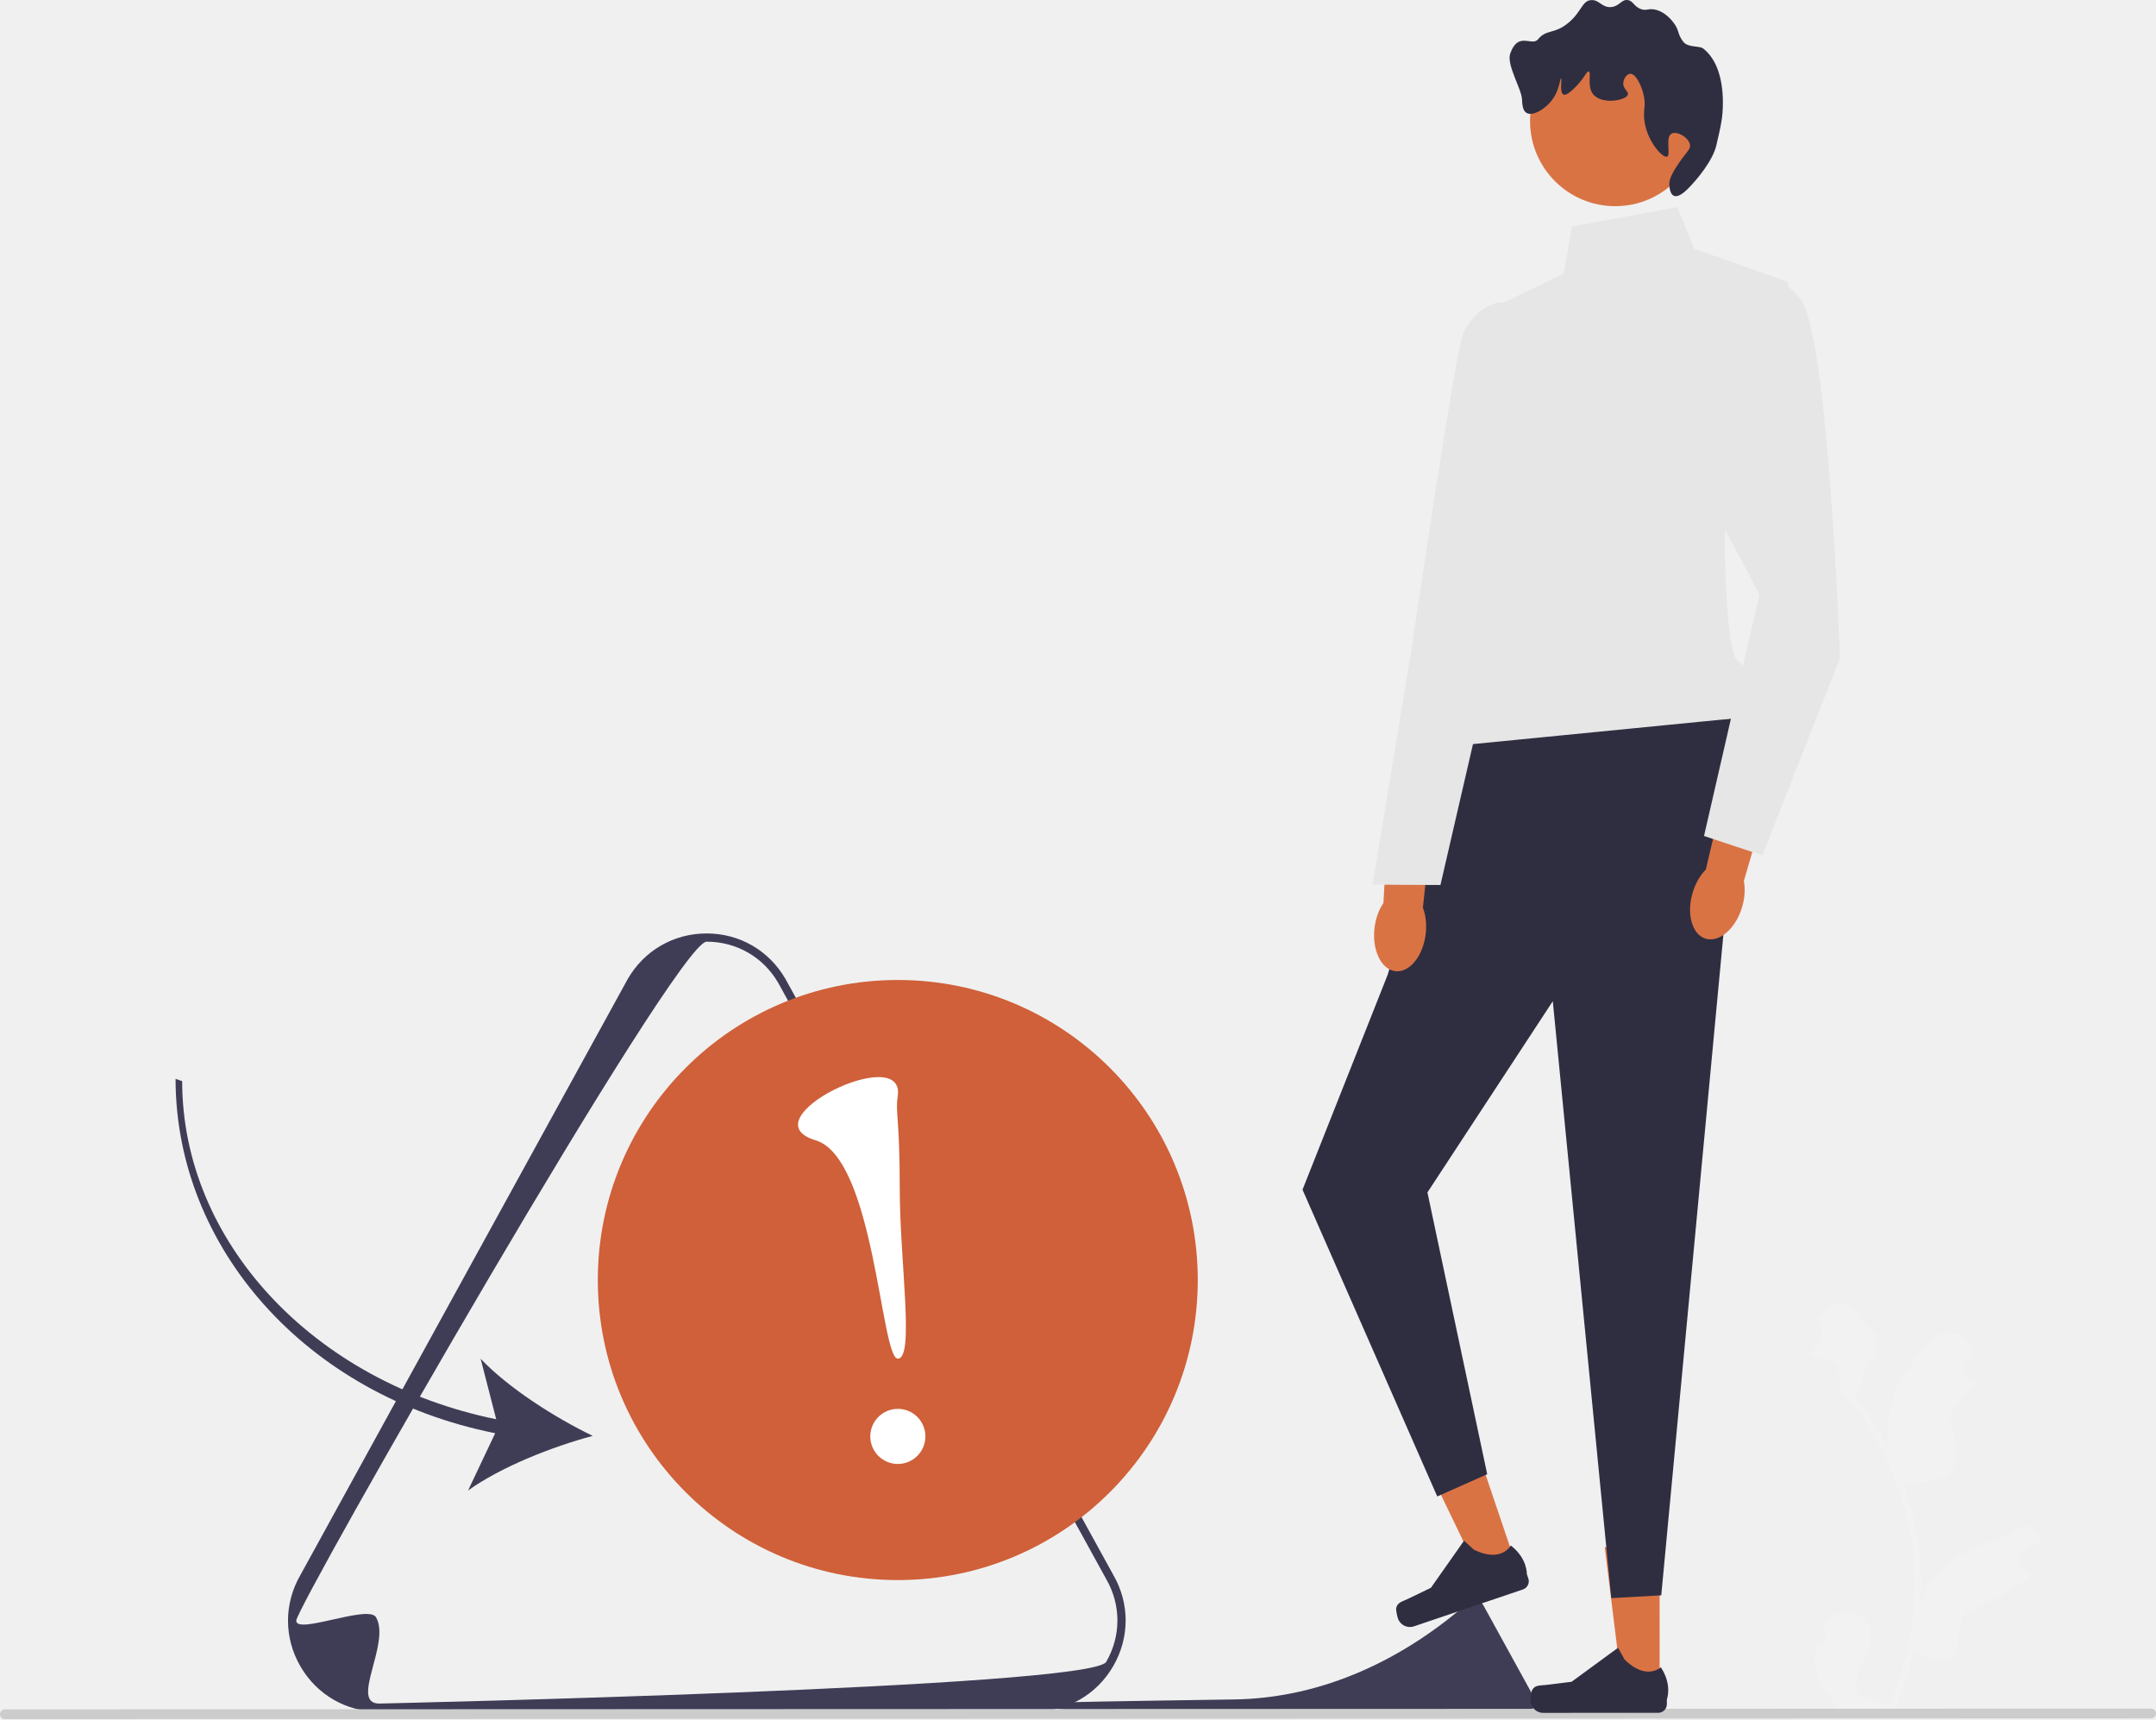
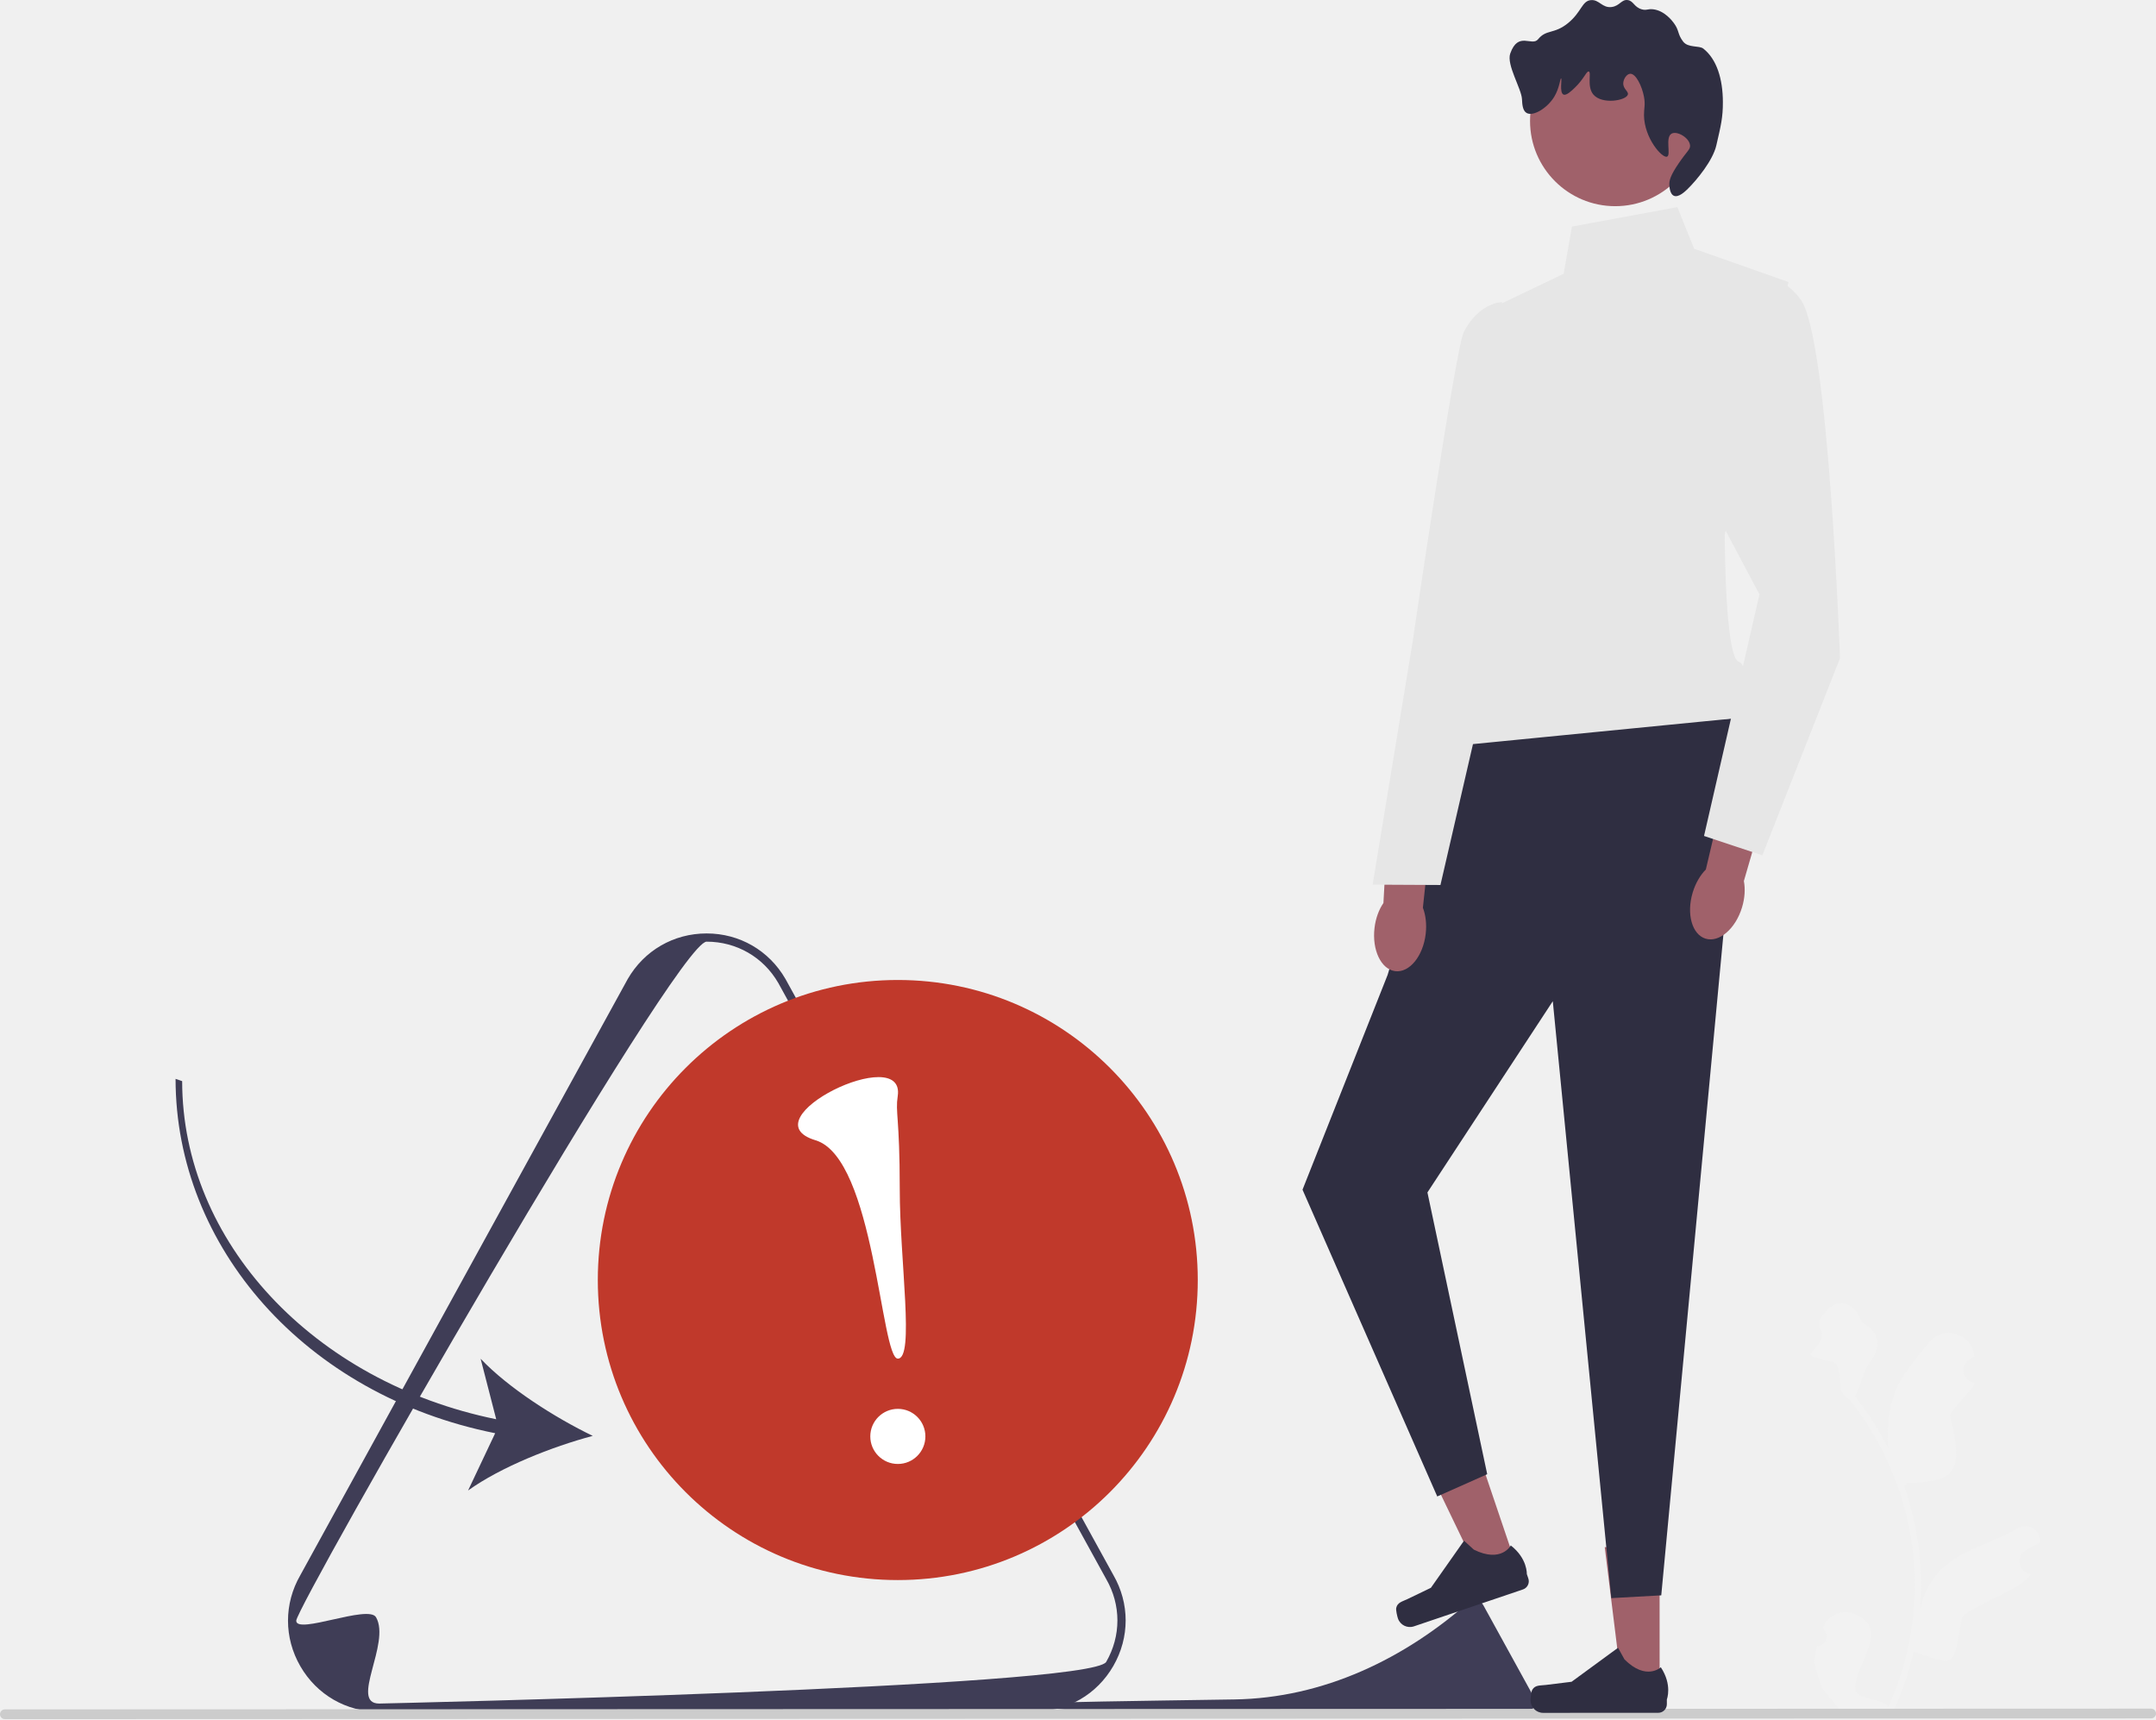
<svg xmlns="http://www.w3.org/2000/svg" width="524.67" height="418.271" viewBox="0 0 524.67 418.271">
  <path d="M442.174,400.477c2.066,.129,3.207-2.438,1.643-3.934l-.156-.618c.02-.049,.041-.099,.062-.148,1.232-2.94,4.625-4.332,7.571-3.114,9.314,3.851-.52,12.7,.22,18.688,.259,2.067,8.355,2.18,7.897,4.209,4.305-9.412,6.568-19.689,6.565-30.023-.001-2.597-.144-5.193-.435-7.783-.24-2.118-.57-4.224-.997-6.31-2.31-11.276-7.306-22.016-14.511-30.985-3.463-1.891-1.351-4.85-3.096-8.395-.627-1.279-6.218-1.307-6.451-2.709,.25,.033,3.864-3.721,2.671-5.577-.786-1.221-.541-2.776,.468-3.82,.099-.102,.192-.21,.278-.326,2.981-4.044,7.09-3.34,9.237,2.154,4.583,2.311,4.629,6.146,1.818,9.836-1.788,2.347-2.033,5.523-3.601,8.036,.162,.207,.33,.407,.491,.613,2.962,3.797,5.525,7.878,7.685,12.166-.612-4.766,.287-10.508,1.821-14.21,1.759-4.248,5.07-7.822,7.969-11.497,3.463-4.389,10.51-2.397,11.123,3.16,.006,.053,.012,.107,.017,.16-.429,.242-.849,.499-1.259,.771-2.339,1.548-1.528,5.174,1.244,5.601l.063,.01c-.154,1.544-5.633,6.407-6.02,7.912,3.705,14.308,.933,16.198-10.466,16.437l-.598,.852c1.08,3.106,1.95,6.286,2.602,9.507,.615,2.99,1.042,6.013,1.282,9.048,.298,3.83,.274,7.679-.048,11.503l.019-.136c.819-4.211,3.104-8.146,6.423-10.872,4.944-4.064,11.931-5.563,17.265-8.83,2.568-1.573,5.86,.457,5.412,3.435l-.022,.143c-.794,.323-1.569,.698-2.318,1.118-.429,.242-.85,.5-1.26,.772-2.339,1.548-1.528,5.175,1.245,5.6l.063,.01c.045,.006,.084,.013,.129,.019-1.362,3.236-14.336,7.801-16.711,10.392-2.31,12.498-1.175,12.126-11.811,8.49h-.006c-1.161,5.064-2.858,10.012-5.039,14.728l-18.02,.006c-.065-.2-.123-.407-.181-.607,1.666,.103,3.346,.005,4.986-.299-1.338-1.64-2.675-3.293-4.013-4.933-.032-.032-.058-.065-.084-.097l-.02-.025-1.855-6.107c.146-1.355,.385-2.698,.71-4.021l0-0v0Z" fill="#f2f2f2" />
  <path d="M251.744,416.42l-159.457,.055c-8.011,.003-15.186-4.137-19.194-11.073-2.004-3.469-3.006-7.273-3.008-11.079-.001-3.805,.999-7.611,3-11.081l79.678-145.049c4.003-6.939,11.176-11.083,19.187-11.086s15.186,4.136,19.195,11.073l79.788,145.012c1.999,3.459,2.999,7.26,2.999,11.063-0,3.803-1,7.609-3.002,11.079-4.003,6.939-11.176,11.083-19.187,11.086h0Zm-179.655-22.099c-0,3.464,17.595-4,19.418-.845,3.646,6.31-6.509,21.002,.779,21,0,0,173.27-3.828,176.912-10.141,1.821-3.156,2.731-6.619,2.729-10.081s-.914-6.924-2.737-10.079l-79.788-145.012c-3.636-6.292-10.164-10.058-17.452-10.055-7.285,.003-99.861,161.749-99.861,165.213h0Z" fill="#3f3d56" />
  <path d="M253.515,414.419c-1.999,4.001,91.614,2.771,92.721,2.771,0,0,26.312-.581,26.865-1.54,.276-.479,.415-1.005,.414-1.531s-.139-1.051-.416-1.53l-12.116-22.021c-.552-.956-1.543-1.527-2.65-1.527-.046,0-.114,.041-.202,.119-16.163,14.444-36.083,23.992-57.757,24.315-23.047,.343-46.732,.69-46.859,.944h0Z" fill="#3f3d56" />
  <path d="M0,417.081c0,.66,.53,1.19,1.19,1.19l522.29-.181c.66-0,1.19-.53,1.19-1.19-0-.66-.53-1.19-1.19-1.19l-522.29,.181c-.66,0-1.19,.53-1.19,1.19Z" fill="#ccc" />
  <g>
-     <polygon points="403.878 411.305 394.833 411.308 390.518 376.422 403.867 376.418 403.878 411.305" fill="#da7344" />
+     <polygon points="403.878 411.305 394.833 411.308 390.518 376.422 403.867 376.418 403.878 411.305" fill="#a0616a" />
    <path d="M372.889,411.111h0c-.281,.474-.43,2.005-.429,2.557h0c.001,1.695,1.375,3.069,3.071,3.069l28.01-.01c1.157-0,2.094-.938,2.094-2.095l-0-1.166s1.384-3.505-1.47-7.824c0,0-3.544,3.384-8.844-1.912l-1.563-2.83-11.307,8.275-6.268,.774c-1.371,.169-2.587-.025-3.292,1.163h-0Z" fill="#2f2e41" />
  </g>
  <g>
-     <polygon points="369.197 381.468 360.63 384.366 345.369 352.7 358.014 348.421 369.197 381.468" fill="#da7344" />
+     <polygon points="369.197 381.468 360.63 384.366 345.369 352.7 358.014 348.421 369.197 381.468" fill="#a0616a" />
    <path d="M339.779,391.208h0c-.115,.54,.235,2.037,.412,2.56h0c.544,1.606,2.286,2.467,3.892,1.924l26.532-8.98c1.096-.371,1.683-1.56,1.312-2.655l-.374-1.105s.189-3.764-3.898-6.942c0,0-2.274,4.341-8.991,1.021l-2.387-2.18-8.061,11.46-5.69,2.741c-1.245,.6-2.459,.805-2.747,2.156l-0,0Z" fill="#2f2e41" />
  </g>
  <polygon points="355.226 179.09 337.683 237.191 316.972 289.452 349.761 364.086 361.918 358.677 347.371 290.117 377.878 243.594 392.114 388.826 404.273 388.147 420.763 212.843 423.114 174.676 355.226 179.09" fill="#2f2e41" />
  <path d="M408.21,50.385l-25.668,4.738-2.023,11.485-15.534,7.436-8.077,84.443s-13.504,17.568-2.694,22.969l68.901-6.779s3.373-12.49-.005-13.675-3.388-31.02-3.388-31.02l15.516-61.366-22.97-8.098-4.057-10.131Z" fill="#e6e6e6" />
-   <circle cx="393.07" cy="29.436" r="20.728" fill="#da7344" />
+   <circle cx="393.07" cy="29.436" r="20.728" fill="#a0616a" />
  <path d="M406.796,32.512c-1.654,.905-.085,5.229-1.118,5.602-1.195,.432-5.552-4.527-5.606-10.082-.016-1.681,.371-2.488-.002-4.482-.487-2.607-1.98-5.683-3.363-5.601-.82,.048-1.62,1.207-1.68,2.241-.084,1.449,1.324,2.02,1.121,2.801-.386,1.487-6.298,2.514-8.403,.003-1.65-1.968-.385-5.425-1.122-5.602-.544-.13-1.128,1.772-3.36,3.923-.841,.81-2.092,2.015-2.8,1.682-1.024-.482-.28-3.876-.562-3.921-.233-.037-.379,2.349-1.679,4.482-1.67,2.741-5.114,4.854-6.721,3.924-.985-.57-1.062-2.156-1.122-3.361-.124-2.538-3.813-8.376-2.859-11.092,1.942-5.526,5.27-1.631,6.775-3.475,2.038-2.497,3.866-1.154,7.281-3.924,3.337-2.706,3.366-5.425,5.6-5.604,2.012-.161,2.728,1.985,5.042,1.679,1.961-.26,2.387-1.924,3.921-1.682,1.404,.222,1.496,1.688,3.362,2.24,1.191,.352,1.453-.157,2.801-.001,2.806,.326,4.69,2.881,5.043,3.359,1.361,1.845,.833,2.623,2.242,4.481,1.216,1.602,3.909,.922,4.922,1.722,3.309,2.614,4.731,7.435,4.76,12.93,.02,3.843-.481,5.785-1.599,10.636-.849,3.683-4.782,8.443-6.95,10.566-.582,.57-2.214,2.167-3.361,1.682-1.087-.46-1.12-2.528-1.121-2.801-.005-.939,.245-2.101,2.239-5.043,2.094-3.09,2.926-3.443,2.799-4.483-.224-1.838-3.164-3.521-4.483-2.799h0Z" fill="#2f2e41" />
  <g>
-     <path d="M334.495,225.76c-.645,5.403,1.619,10.115,5.057,10.526s6.748-3.636,7.393-9.039c.282-2.365,.007-4.598-.68-6.395l2.446-22.927-10.783-.919-1.267,22.699c-1.091,1.585-1.884,3.69-2.166,6.055h0Z" fill="#da7344" />
+     <path d="M334.495,225.76c-.645,5.403,1.619,10.115,5.057,10.526s6.748-3.636,7.393-9.039c.282-2.365,.007-4.598-.68-6.395l2.446-22.927-10.783-.919-1.267,22.699c-1.091,1.585-1.884,3.69-2.166,6.055h0Z" fill="#a0616a" />
    <path d="M365.491,73.498s-5.587,.079-9.286,7.304c-1.966,3.839-12.482,75.628-12.482,75.628l-9.687,58.808,16.502,.083,12.859-55.693,10.817-32.301-8.723-53.829Z" fill="#e6e6e6" />
  </g>
-   <path d="M411.93,217.13c-1.58,5.207-.175,10.242,3.138,11.248s7.28-2.4,8.86-7.606c.692-2.279,.811-4.525,.449-6.415l6.419-22.145-10.456-2.791-5.218,22.127c-1.351,1.37-2.5,3.304-3.192,5.583v-0Z" fill="#da7344" />
+   <path d="M411.93,217.13c-1.58,5.207-.175,10.242,3.138,11.248s7.28-2.4,8.86-7.606c.692-2.279,.811-4.525,.449-6.415l6.419-22.145-10.456-2.791-5.218,22.127c-1.351,1.37-2.5,3.304-3.192,5.583v-0Z" fill="#a0616a" />
  <path d="M423.416,69.632s8.104-6.082,14.863,3.372c6.758,9.455,9.487,87.139,9.487,87.139l-18.898,47.968-14.188-4.724,13.49-58.775-23.659-44.576,18.904-30.405h-0Z" fill="#e6e6e6" />
  <g>
-     <circle cx="218.48" cy="311.431" r="73" fill="#cf6039" />
+     <circle cx="218.48" cy="311.431" r="73" fill="#c0392b" />
    <g>
      <circle cx="218.493" cy="349.479" r="6.703" fill="#fff" />
      <path d="M218.464,266.681c-.616,4.091,.487,4.947,.494,22.585,.006,17.638,3.666,41.286-.471,41.287s-5.65-48.803-20.017-53.122c-16.891-5.078,21.988-23.994,19.995-10.75Z" fill="#fff" />
    </g>
  </g>
  <path d="M120.503,348.702l-6.595,13.935c7.973-5.717,20.427-10.646,30.338-13.286-9.234-4.46-20.533-11.652-27.284-18.772l3.793,14.724c-44.474-9.059-76.411-43.177-76.425-82.259l-1.606-.553c.014,40.823,31.51,76.961,77.779,86.21Z" fill="#3f3d56" />
</svg>
